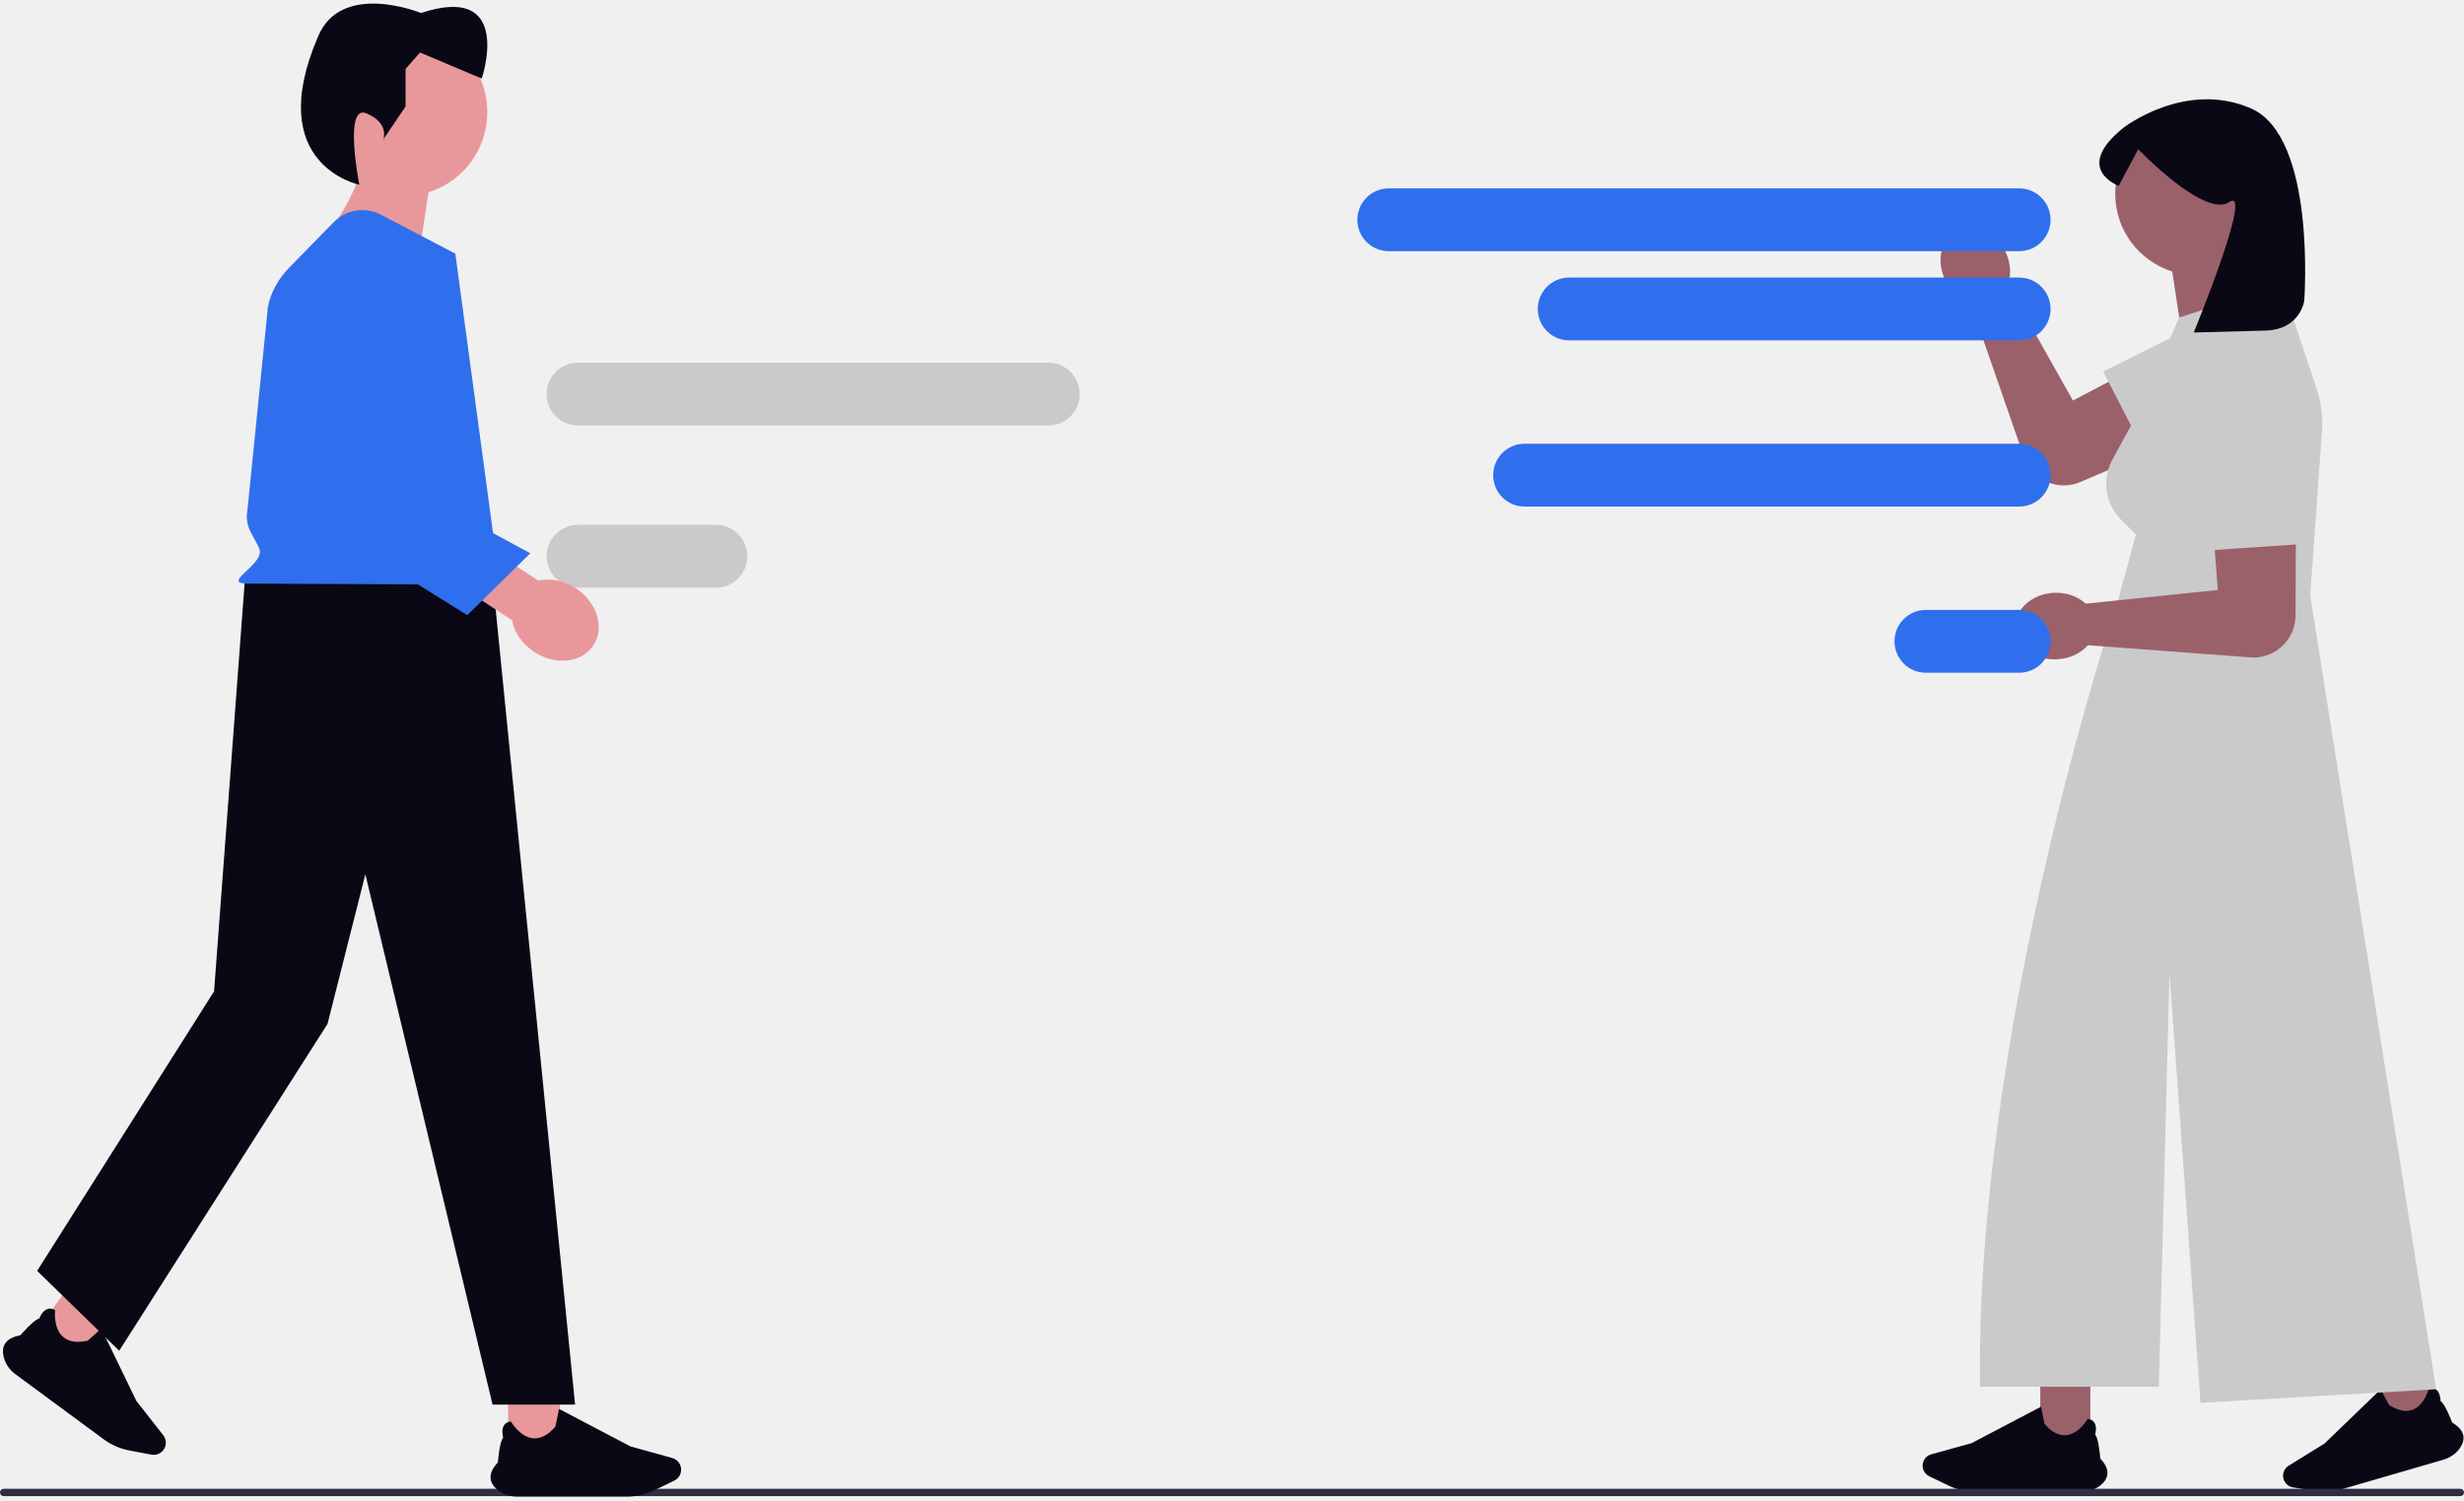
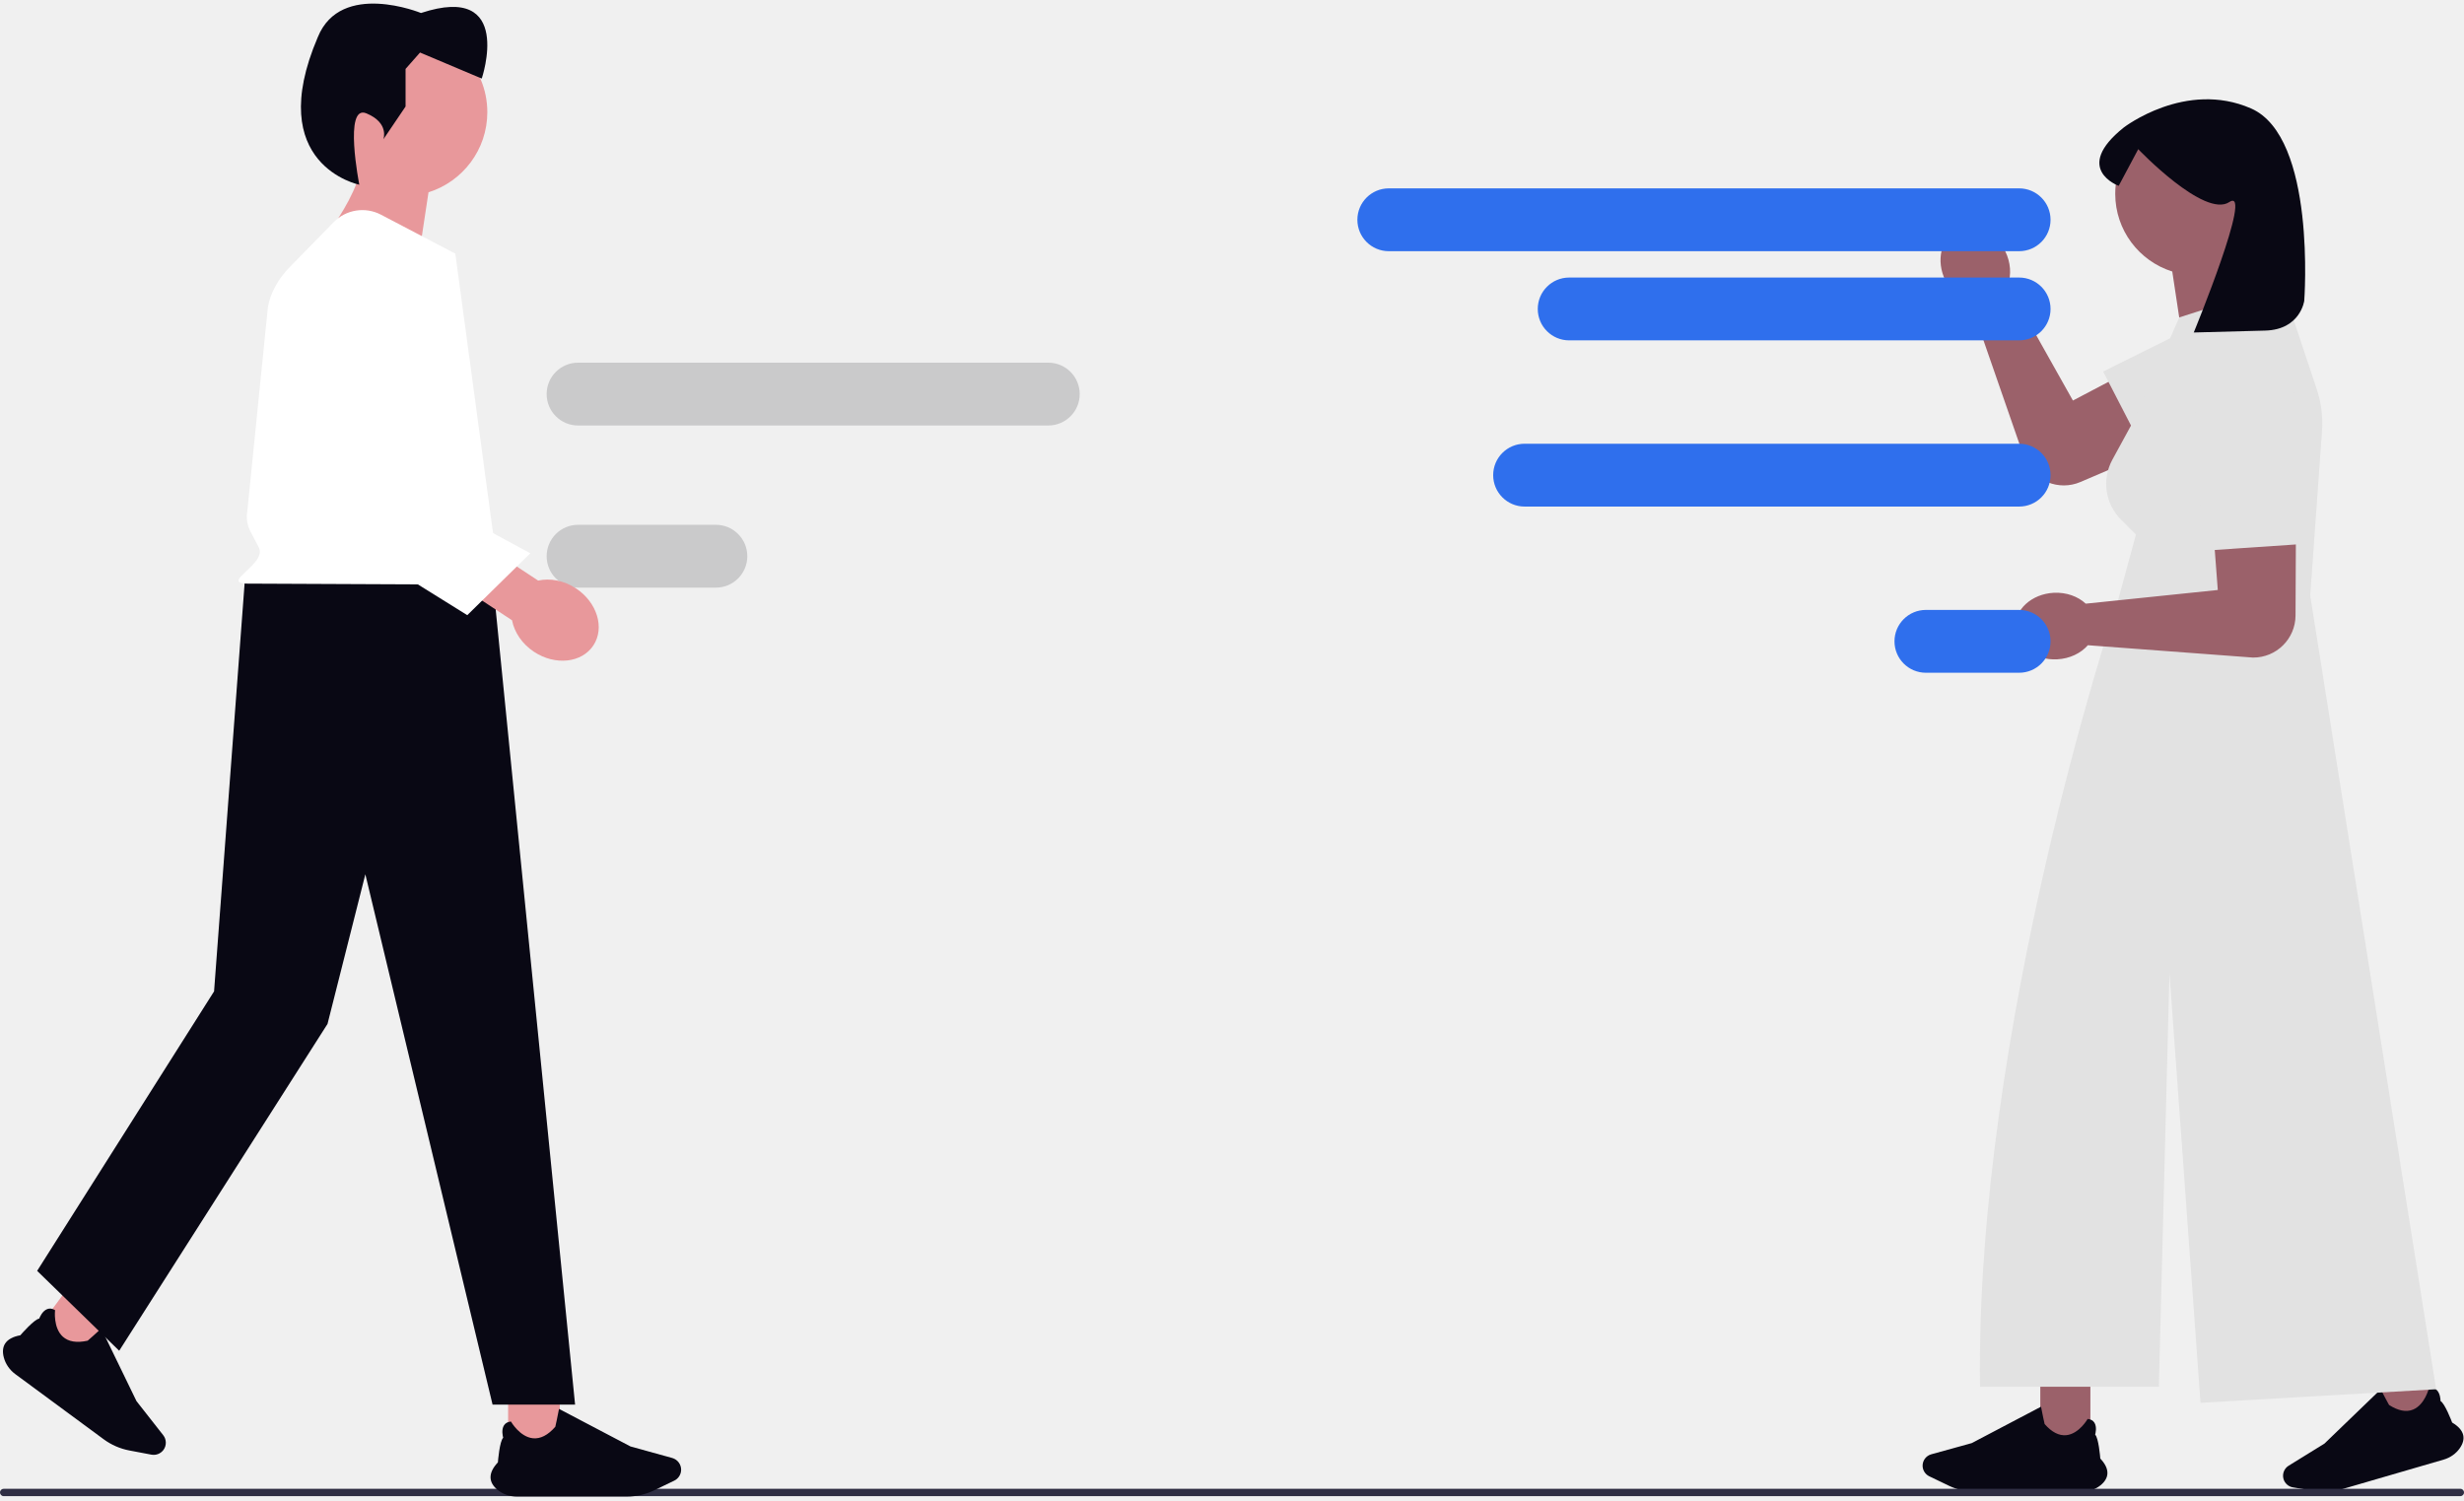
<svg xmlns="http://www.w3.org/2000/svg" width="330.056" height="200.964" viewBox="0 0 826.731 500.964" role="img" artist="Katerina Limpitsouni" source="https://undraw.co/">
  <path d="m656.77,75.91c5.53-2.742,12.699.453,16.011,7.136,1.893,3.819,2.111,7.947.923,11.298l.075.152,21.734,38.692,38.894-20.449c7.291-4.492,16.075-5.702,21.153,1.194h0c6.292,8.545,2.974,20.723-6.783,24.895l-50.751,21.698c-7.21,3.083-15.554-.271-18.624-7.486l-18.215-52.491c-3.386-1.084-6.54-3.756-8.433-7.575-3.313-6.682-1.515-14.322,4.015-17.063Z" fill="#9b616a" stroke-width="0" />
-   <polyline points="750.474 101.157 705.658 123.458 722.639 156.371 767.753 129.718" fill="#cacacb" stroke-width="0" />
+   <polyline points="750.474 101.157 705.658 123.458 722.639 156.371 767.753 129.718" fill="#e2e2e2" stroke-width="0" />
  <rect x="684.568" y="461.898" width="16.806" height="22.15" fill="#9b616a" stroke-width="0" />
  <path d="m698.505,499.336h-35.723c-3.053,0-6.122-.699-8.874-2.022l-6.586-3.166c-1.362-.655-2.242-2.054-2.242-3.565,0-1.772,1.193-3.339,2.9-3.812l13.587-3.76,23.244-12.217.017.088c.435,2.201,1.108,5.527,1.194,5.729,2.384,2.731,4.832,3.989,7.278,3.741,4.266-.432,7.102-5.358,7.13-5.408l.022-.038.044.004c.999.103,1.738.506,2.196,1.197.973,1.467.379,3.727.282,4.068,1.165,1.14,1.688,7.508,1.729,8.022,1.685,1.786,2.486,3.503,2.38,5.104-.093,1.399-.869,2.699-2.306,3.862-1.729,1.4-3.957,2.171-6.271,2.171Z" fill="#090814" stroke-width="0" />
  <rect x="798.837" y="453.702" width="16.806" height="22.15" transform="translate(-97.69404 243.9862) rotate(-16.22019)" fill="#9b616a" stroke-width="0" />
  <path d="m819.918,488.544l-34.301,9.979c-2.932.853-6.073,1.039-9.085.537l-7.208-1.2c-1.49-.248-2.726-1.346-3.148-2.797-.495-1.701.212-3.54,1.72-4.47l11.996-7.405,18.906-18.224.041.08c1.032,1.992,2.608,4.998,2.747,5.168,3.051,1.956,5.754,2.48,8.033,1.559,3.975-1.607,5.322-7.129,5.335-7.185l.01-.043.043-.008c.988-.18,1.81.001,2.443.536,1.344,1.137,1.405,3.473,1.407,3.827,1.438.769,3.718,6.738,3.901,7.22,2.117,1.244,3.366,2.669,3.711,4.236.302,1.369-.08,2.834-1.136,4.353-1.27,1.827-3.193,3.19-5.415,3.836Z" fill="#090814" stroke-width="0" />
  <path d="m764.357,63.824c0-15.089-12.232-27.322-27.322-27.322s-27.322,12.232-27.322,27.322c0,12.238,8.046,22.594,19.136,26.073l5.282,34.906,26.926-22.438s-5.817-7.409-8.936-15.763c7.373-4.893,12.236-13.266,12.236-22.777Z" fill="#9b616a" stroke-width="0" />
-   <path d="m775.138,198.672l3.944-55.215c.342-4.788-.263-9.597-1.781-14.151l-11.687-35.061-34.426,11.058-14.526,33.233-7.912,14.504c-3.601,6.603-2.422,14.79,2.896,20.108l5.016,5.016-6.993,25.641.736-.026-.991.127s-46.735,140.616-45.062,260.201h59.994l3.561-138.819,10.421,144.207,79.058-4.552-42.248-266.271Z" fill="#cacacb" stroke-width="0" />
+   <path d="m775.138,198.672l3.944-55.215c.342-4.788-.263-9.597-1.781-14.151l-11.687-35.061-34.426,11.058-14.526,33.233-7.912,14.504c-3.601,6.603-2.422,14.79,2.896,20.108l5.016,5.016-6.993,25.641.736-.026-.991.127s-46.735,140.616-45.062,260.201h59.994l3.561-138.819,10.421,144.207,79.058-4.552-42.248-266.271Z" fill="#e2e2e2" stroke-width="0" />
  <path d="m773.129,99.722s-1.276,9.68-13.096,9.996q-23.978.641-23.978.641s20.27-49.329,11.935-43.771c-8.335,5.557-30.56-17.74-30.56-17.74l-6.558,12.299s-15.668-5.674,1.696-19.567c0,0,20.717-16.017,42.711-6.399,21.994,9.618,17.85,64.541,17.85,64.541Z" fill="#090814" stroke-width="0" />
  <path d="m676.164,209.557c-.319-6.164,5.461-11.473,12.91-11.858,4.257-.22,8.132,1.22,10.735,3.642l.169-.009,44.143-4.572-3.312-43.817c-1.225-8.476,1.155-17.017,9.5-18.937h0c10.341-2.379,20.199,5.505,20.15,16.116l-.253,55.194c-.036,7.841-6.429,14.165-14.27,14.117l-55.407-4.141c-2.34,2.677-6.046,4.509-10.302,4.729-7.449.385-13.745-4.3-14.063-10.465Z" fill="#9b616a" stroke-width="0" />
-   <polyline points="736.564 133.598 739.222 183.586 776.173 181.08 769.638 129.09" fill="#cacacb" stroke-width="0" />
+   <polyline points="736.564 133.598 739.222 183.586 776.173 181.08 769.638 129.09" fill="#e2e2e2" stroke-width="0" />
  <path d="m0,499.575c0,.68.544,1.238,1.238,1.238h824.255c.68,0,1.238-.544,1.238-1.238s-.544-1.238-1.238-1.238H1.238c-.68,0-1.238.544-1.238,1.238Z" fill="#2f2e43" stroke-width="0" />
  <rect x="455.433" y="61.997" width="232.575" height="21.081" rx="10.541" ry="10.541" fill="#2f6fed" stroke-width="0" />
  <rect x="500.997" y="147.683" width="187.012" height="21.081" rx="10.541" ry="10.541" fill="#2f6fed" stroke-width="0" />
  <path d="m646.186,203.446h31.282c5.821,0,10.541,4.719,10.541,10.541h0c0,5.821-4.719,10.541-10.541,10.541h-31.282c-5.821,0-10.541-4.719-10.541-10.541h0c0-5.821,4.719-10.541,10.541-10.541Z" fill="#2f6fed" stroke-width="0" />
  <rect x="183.416" y="120.481" width="178.852" height="21.081" rx="10.541" ry="10.541" fill="#cacacb" stroke-width="0" />
  <path d="m193.956,174.884h46.243c5.821,0,10.541,4.719,10.541,10.541h0c0,5.821-4.719,10.541-10.541,10.541h-46.243c-5.821,0-10.541-4.719-10.541-10.541h0c0-5.821,4.719-10.541,10.541-10.541Z" fill="#cacacb" stroke-width="0" />
  <rect x="515.957" y="91.919" width="172.051" height="21.081" rx="10.541" ry="10.541" fill="#2f6fed" stroke-width="0" />
  <rect x="15.57" y="434.928" width="17.331" height="17.331" transform="translate(-219.4841 815.0267) rotate(-143.6015)" fill="#e8989b" stroke-width="0" />
  <path d="m1.268,454.231c-.481-1.846-.33-3.399.449-4.617.891-1.393,2.607-2.329,5.098-2.78.348-.402,4.679-5.367,6.344-5.601.127-.343,1.018-2.582,2.723-3.204.803-.293,1.663-.175,2.556.35l.039.023-.005.045c-.007.059-.667,5.883,2.609,8.852,1.878,1.702,4.681,2.156,8.33,1.348.195-.115,2.789-2.464,4.497-4.025l.068-.062,11.817,24.364,8.977,11.435c1.128,1.437,1.159,3.468.075,4.939-.925,1.254-2.511,1.877-4.042,1.587l-7.404-1.402c-3.094-.586-6.068-1.883-8.603-3.752l-29.652-21.86c-1.921-1.416-3.298-3.419-3.877-5.64Z" fill="#090814" stroke-width="0" />
  <rect x="170.485" y="467.869" width="17.331" height="17.331" transform="translate(358.301 953.068) rotate(-180)" fill="#e8989b" stroke-width="0" />
  <path d="m166.976,498.725c-1.482-1.2-2.283-2.54-2.378-3.983-.109-1.65.716-3.421,2.454-5.263.042-.53.581-7.097,1.783-8.273-.101-.352-.713-2.682.291-4.195.473-.713,1.235-1.128,2.265-1.235l.045-.005.022.039c.029.051,2.954,5.131,7.353,5.577,2.522.256,5.047-1.042,7.505-3.858.088-.208.783-3.638,1.231-5.908l.018-.091,23.97,12.599,14.011,3.877c1.761.487,2.991,2.104,2.991,3.931,0,1.558-.907,3.001-2.312,3.676l-6.791,3.265c-2.838,1.364-6.002,2.085-9.151,2.085h-36.839c-2.387,0-4.683-.795-6.467-2.239Z" fill="#090814" stroke-width="0" />
  <polygon points="82.205 192.787 165.266 192.787 192.953 470.088 165.266 470.088 122.584 292.151 109.892 342.355 39.993 452.024 12.463 425.216 71.825 331.437 82.205 192.787" fill="#090814" stroke-width="0" />
  <path d="m107.157,36.429c0-15.561,12.614-28.175,28.175-28.175,15.561,0,28.175,12.614,28.175,28.175,0,12.62-8.297,23.3-19.734,26.887l-5.447,35.996-27.767-23.139s5.998-7.64,9.215-16.256c-7.603-5.046-12.618-13.68-12.618-23.489Z" fill="#e8989b" stroke-width="0" />
  <path d="m120.557,60.776s-5.372-27.181,2.392-23.945c7.765,3.235,5.687,8.704,5.687,8.704h0l7.441-11v-12.617s4.853-5.5,4.853-5.5l20.706,8.735s11-32.352-20.382-22c0,0-26.852-11-34.617,8.088-18.408,42.999,13.92,49.535,13.92,49.535Z" fill="#090814" stroke-width="0" />
-   <path d="m82.49,194.615l73.633.327c6.13.309,11.186-3.334,10.604-7.642l-13.953-103.395-24.951-13.078c-5.264-2.759-11.715-1.738-15.87,2.511l-14.786,15.122c-3.878,3.966-6.37,8.522-7.273,13.295l-6.903,68.452c-.454,2.4-.065,4.842,1.133,7.111l2.708,5.131c2.871,5.438-12.561,11.752-4.342,12.166Z" fill="#2f6fed" stroke-width="0" />
+   <path d="m82.49,194.615l73.633.327c6.13.309,11.186-3.334,10.604-7.642l-13.953-103.395-24.951-13.078c-5.264-2.759-11.715-1.738-15.87,2.511l-14.786,15.122c-3.878,3.966-6.37,8.522-7.273,13.295l-6.903,68.452c-.454,2.4-.065,4.842,1.133,7.111l2.708,5.131c2.871,5.438-12.561,11.752-4.342,12.166Z" fill="#fff" stroke-width="0" />
  <path d="m171.799,206.92l-22.814-15.013,8.766-13.32,22.814,15.013c3.962-.881,8.608-.062,12.673,2.613,7.112,4.68,9.737,13.245,5.864,19.13-3.873,5.885-12.778,6.863-19.889,2.183-4.064-2.675-6.655-6.618-7.413-10.605Z" fill="#e8989b" stroke-width="0" />
-   <polyline points="102.926 119.331 110.089 176.122 156.782 205.205 177.927 184.44 132.455 159.804 139.288 92.801" fill="#2f6fed" stroke-width="0" />
+   <polyline points="102.926 119.331 110.089 176.122 156.782 205.205 177.927 184.44 132.455 159.804 139.288 92.801" fill="#fff" stroke-width="0" />
</svg>
